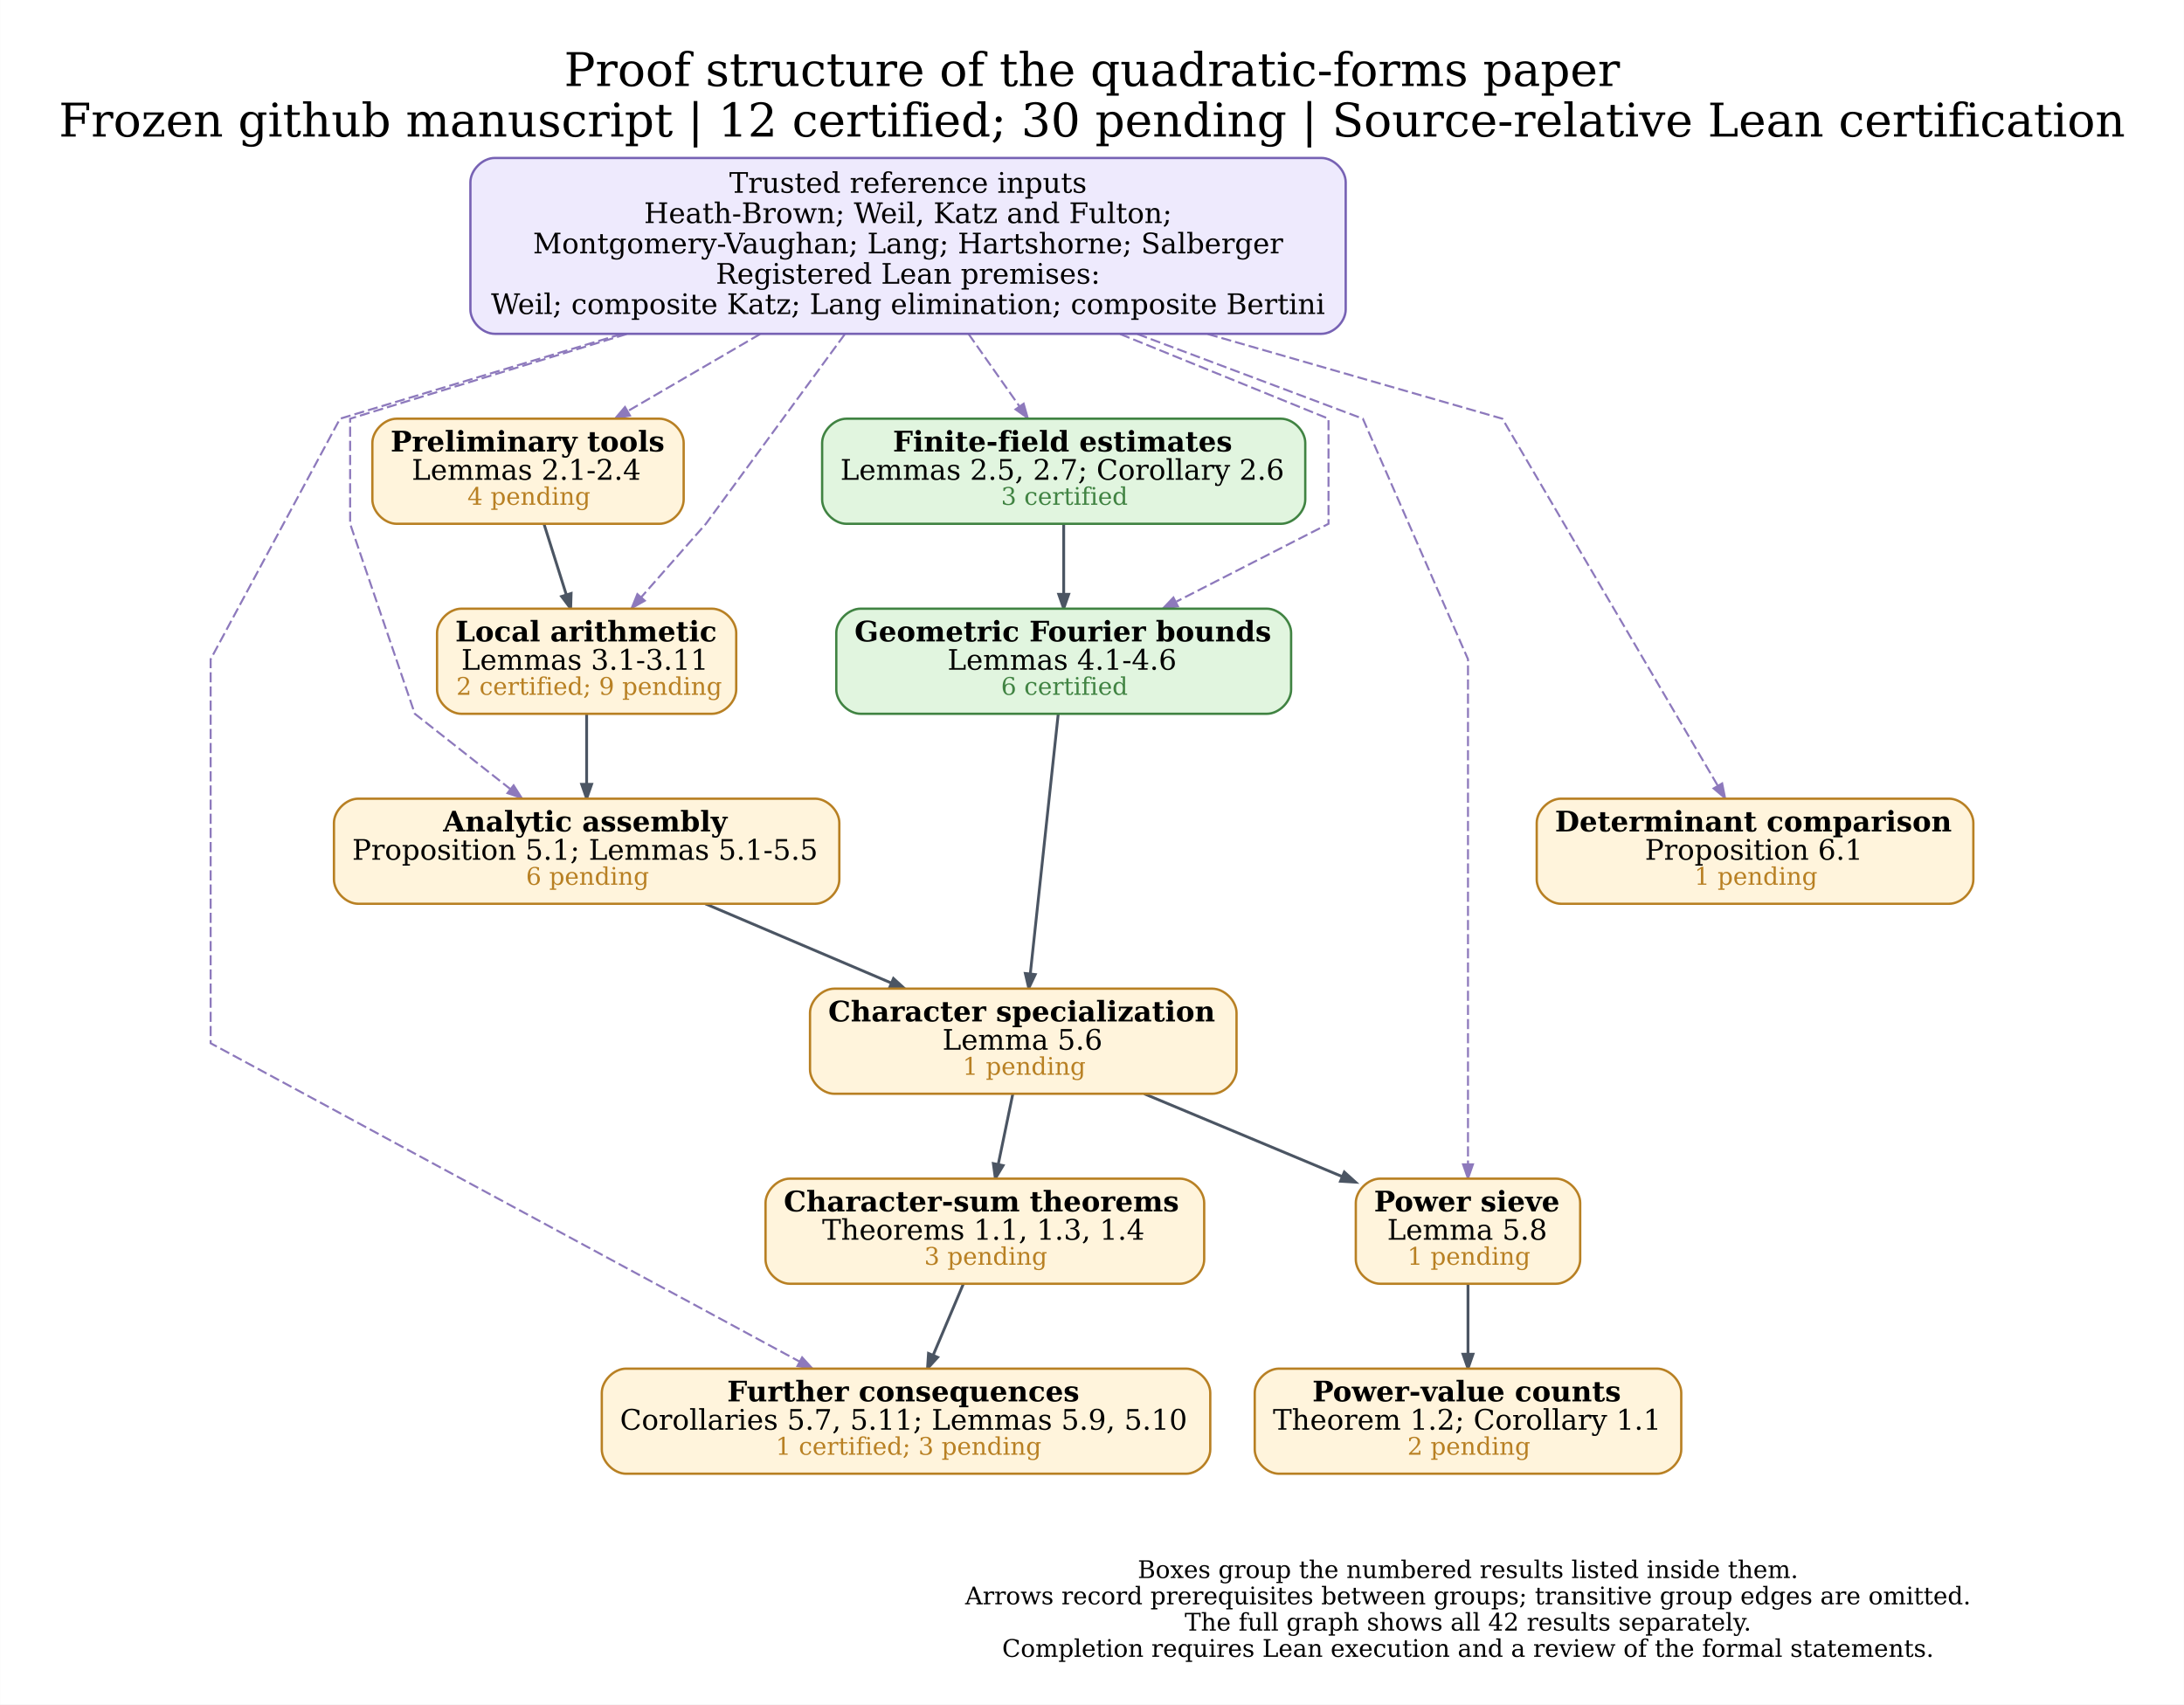
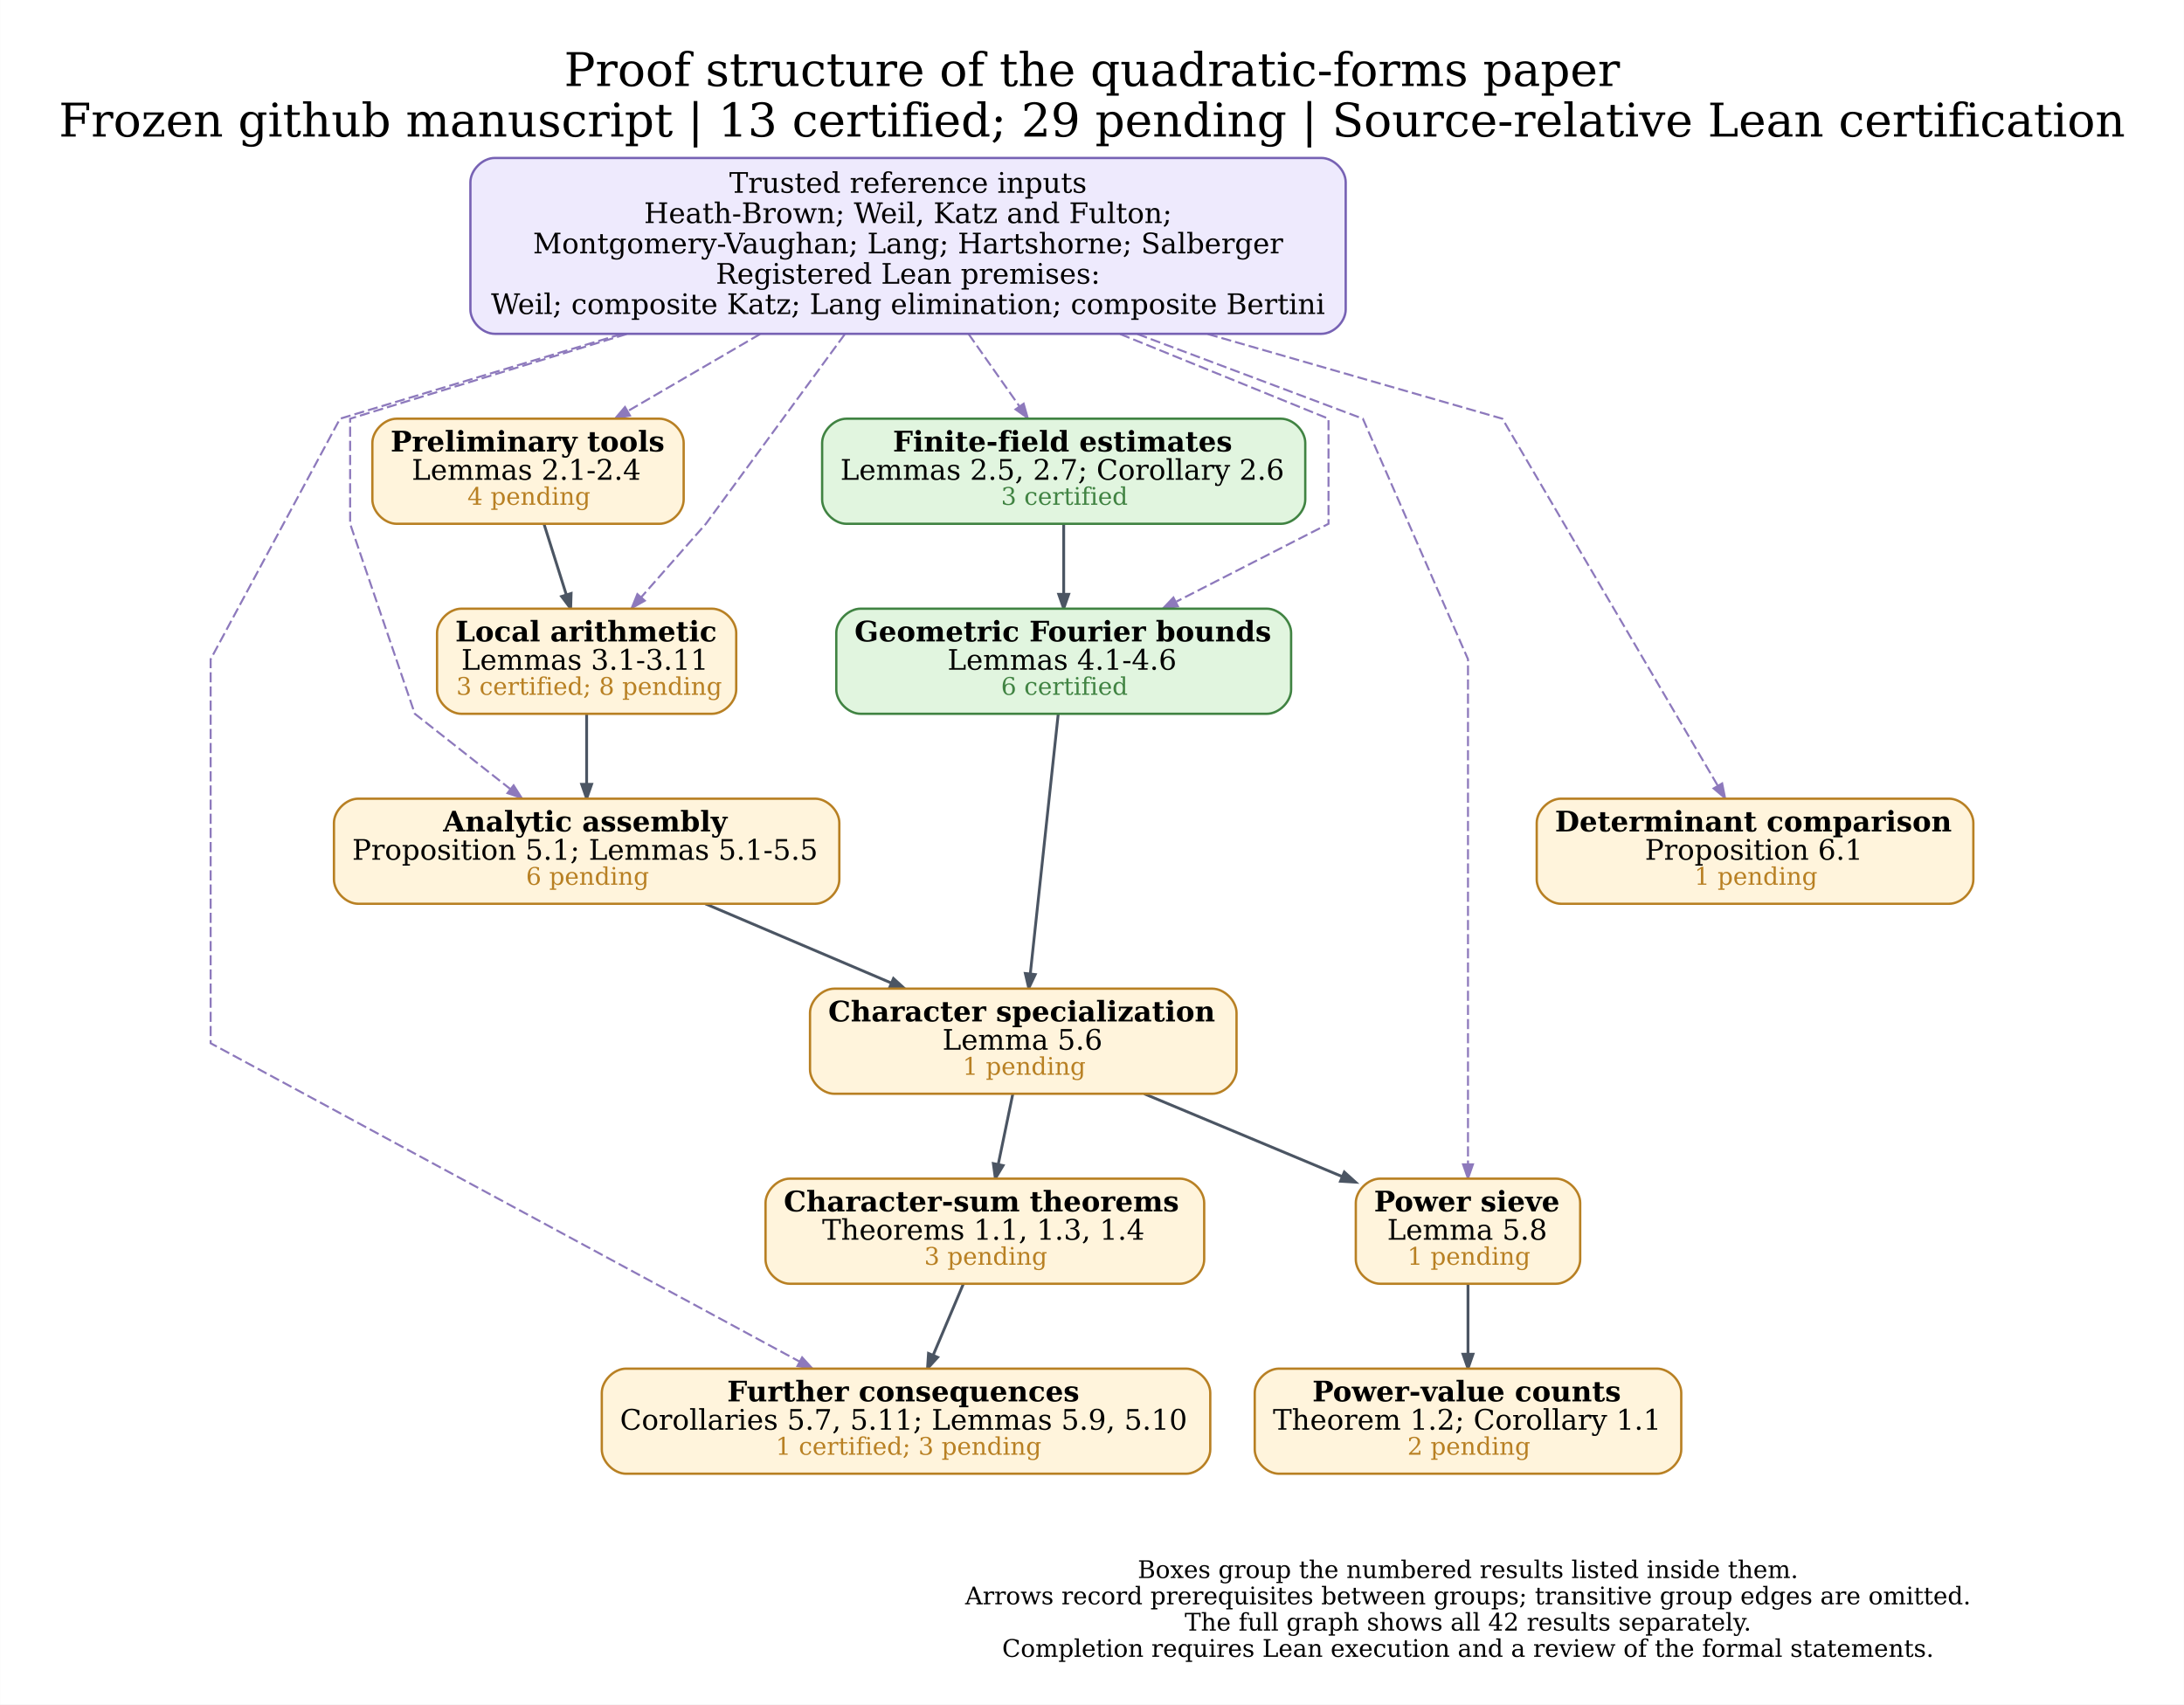
<svg xmlns="http://www.w3.org/2000/svg" xmlns:xlink="http://www.w3.org/1999/xlink" width="1080pt" height="843pt" viewBox="0.00 0.00 1080.32 843.32">
  <g id="graph0" class="graph" transform="scale(1 1) rotate(0) translate(20.16 823.16)">
    <polygon fill="white" stroke="transparent" points="-20.16,20.16 -20.16,-823.16 1060.16,-823.16 1060.16,20.16 -20.16,20.16" />
    <text text-anchor="middle" x="520" y="-780.6" font-family="DejaVu Serif" font-size="23.00">Proof structure of the quadratic-forms paper</text>
-     <text text-anchor="middle" x="520" y="-755.6" font-family="DejaVu Serif" font-size="23.00">Frozen github manuscript | 12 certified; 30 pending | Source-relative Lean certification</text>
+     <text text-anchor="middle" x="520" y="-755.6" font-family="DejaVu Serif" font-size="23.00">Frozen github manuscript | 13 certified; 29 pending | Source-relative Lean certification</text>
    <g id="edge16" class="edge">
      <path fill="none" stroke="#8d79bc" stroke-dasharray="5,2" d="M355.78,-657.85C333.82,-645.06 310.27,-631.35 290.25,-619.69" />
      <polygon fill="#8d79bc" stroke="#8d79bc" points="291.44,-617.54 284.16,-616.14 288.97,-621.78 291.44,-617.54" />
    </g>
    <g id="edge12" class="edge">
      <path fill="none" stroke="#8d79bc" stroke-dasharray="5,2" d="M458.99,-657.85C467.33,-645.99 476.23,-633.34 484.01,-622.27" />
      <polygon fill="#8d79bc" stroke="#8d79bc" points="486.19,-623.43 488.21,-616.3 482.18,-620.61 486.19,-623.43" />
    </g>
    <g id="edge15" class="edge">
      <path fill="none" stroke="#8d79bc" stroke-dasharray="5,2" d="M397.63,-657.69C368.31,-617.65 329,-564 329,-564 329,-564 312.59,-545.36 297.07,-527.74" />
      <polygon fill="#8d79bc" stroke="#8d79bc" points="298.77,-525.96 292.31,-522.33 295.09,-529.2 298.77,-525.96" />
    </g>
    <g id="edge14" class="edge">
      <path fill="none" stroke="#8d79bc" stroke-dasharray="5,2" d="M533.91,-657.88C585.61,-636.88 637,-616 637,-616 637,-616 637,-564 637,-564 637,-564 597.41,-543.75 561.75,-525.51" />
      <polygon fill="#8d79bc" stroke="#8d79bc" points="562.5,-523.15 555.15,-522.14 560.27,-527.51 562.5,-523.15" />
    </g>
    <g id="edge10" class="edge">
      <path fill="none" stroke="#8d79bc" stroke-dasharray="5,2" d="M289.79,-657.88C221.19,-636.88 153,-616 153,-616 153,-616 153,-564 153,-564 153,-564 185,-470 185,-470 185,-470 209.47,-450.71 232.15,-432.83" />
      <polygon fill="#8d79bc" stroke="#8d79bc" points="233.88,-434.59 237.87,-428.33 230.85,-430.74 233.88,-434.59" />
    </g>
    <g id="edge17" class="edge">
      <path fill="none" stroke="#8d79bc" stroke-dasharray="5,2" d="M542.49,-657.88C598.41,-636.88 654,-616 654,-616 654,-616 706,-497 706,-497 706,-497 706,-497 706,-401 706,-401 706,-300.53 706,-247.27" />
      <polygon fill="#8d79bc" stroke="#8d79bc" points="708.45,-247.08 706,-240.08 703.55,-247.08 708.45,-247.08" />
    </g>
    <g id="edge11" class="edge">
      <path fill="none" stroke="#8d79bc" stroke-dasharray="5,2" d="M287.27,-657.88C217.43,-636.88 148,-616 148,-616 148,-616 84,-497 84,-497 84,-497 84,-497 84,-307 84,-307 279.05,-201.54 375.41,-149.44" />
      <polygon fill="#8d79bc" stroke="#8d79bc" points="376.61,-151.57 381.61,-146.08 374.28,-147.26 376.61,-151.57" />
    </g>
    <g id="edge13" class="edge">
      <path fill="none" stroke="#8d79bc" stroke-dasharray="5,2" d="M577.29,-657.88C650.36,-636.88 723,-616 723,-616 723,-616 794.74,-493.76 829.52,-434.49" />
      <polygon fill="#8d79bc" stroke="#8d79bc" points="831.74,-435.55 833.17,-428.27 827.51,-433.07 831.74,-435.55" />
    </g>
    <g id="edge8" class="edge">
      <path fill="none" stroke="#4b5563" stroke-width="1.4" d="M248.92,-563.86C252.31,-553.11 256.31,-540.43 259.91,-529.02" />
      <polygon fill="#4b5563" stroke="#4b5563" stroke-width="1.4" points="262.32,-529.52 262.09,-522.11 257.64,-528.05 262.32,-529.52" />
    </g>
    <g id="edge4" class="edge">
      <path fill="none" stroke="#4b5563" stroke-width="1.4" d="M506,-563.86C506,-553.21 506,-540.67 506,-529.34" />
      <polygon fill="#4b5563" stroke="#4b5563" stroke-width="1.4" points="508.45,-529.11 506,-522.11 503.55,-529.11 508.45,-529.11" />
    </g>
    <g id="edge6" class="edge">
      <path fill="none" stroke="#4b5563" stroke-width="1.4" d="M270,-469.86C270,-459.21 270,-446.67 270,-435.34" />
      <polygon fill="#4b5563" stroke="#4b5563" stroke-width="1.4" points="272.45,-435.11 270,-428.11 267.55,-435.11 272.45,-435.11" />
    </g>
    <g id="edge5" class="edge">
      <path fill="none" stroke="#4b5563" stroke-width="1.4" d="M503.3,-469.92C499.72,-436.63 493.4,-377.84 489.47,-341.28" />
      <polygon fill="#4b5563" stroke="#4b5563" stroke-width="1.4" points="491.9,-340.98 488.72,-334.28 487.03,-341.5 491.9,-340.98" />
    </g>
    <g id="edge1" class="edge">
      <path fill="none" stroke="#4b5563" stroke-width="1.4" d="M328.74,-375.98C357.19,-363.86 391.45,-349.27 420.72,-336.8" />
      <polygon fill="#4b5563" stroke="#4b5563" stroke-width="1.4" points="421.79,-339.01 427.27,-334.01 419.87,-334.5 421.79,-339.01" />
    </g>
    <g id="edge3" class="edge">
      <path fill="none" stroke="#4b5563" stroke-width="1.4" d="M545.83,-281.98C576.24,-269.27 613.16,-253.83 643.88,-240.98" />
      <polygon fill="#4b5563" stroke="#4b5563" stroke-width="1.4" points="644.83,-243.24 650.34,-238.27 642.94,-238.72 644.83,-243.24" />
    </g>
    <g id="edge2" class="edge">
      <path fill="none" stroke="#4b5563" stroke-width="1.4" d="M480.81,-281.86C478.59,-271.11 475.97,-258.43 473.61,-247.02" />
      <polygon fill="#4b5563" stroke="#4b5563" stroke-width="1.4" points="476,-246.47 472.19,-240.11 471.2,-247.46 476,-246.47" />
    </g>
    <g id="edge9" class="edge">
      <path fill="none" stroke="#4b5563" stroke-width="1.4" d="M706,-187.86C706,-177.21 706,-164.67 706,-153.34" />
      <polygon fill="#4b5563" stroke="#4b5563" stroke-width="1.4" points="708.45,-153.11 706,-146.11 703.55,-153.11 708.45,-153.11" />
    </g>
    <g id="edge7" class="edge">
      <path fill="none" stroke="#4b5563" stroke-width="1.4" d="M456.34,-187.86C451.74,-177.01 446.31,-164.19 441.44,-152.7" />
      <polygon fill="#4b5563" stroke="#4b5563" stroke-width="1.4" points="443.63,-151.6 438.64,-146.11 439.12,-153.51 443.63,-151.6" />
    </g>
    <g id="node1" class="node">
      <path fill="#eeeafd" stroke="#7762b4" stroke-width="1.15" d="M633.5,-745C633.5,-745 224.5,-745 224.5,-745 218.5,-745 212.5,-739 212.5,-733 212.5,-733 212.5,-670 212.5,-670 212.5,-664 218.5,-658 224.5,-658 224.5,-658 633.5,-658 633.5,-658 639.5,-658 645.5,-664 645.5,-670 645.5,-670 645.5,-733 645.5,-733 645.5,-739 639.5,-745 633.5,-745" />
      <text text-anchor="middle" x="429" y="-727.8" font-family="DejaVu Serif" font-size="14.00">Trusted reference inputs</text>
      <text text-anchor="middle" x="429" y="-712.8" font-family="DejaVu Serif" font-size="14.00">Heath-Brown; Weil, Katz and Fulton;</text>
      <text text-anchor="middle" x="429" y="-697.8" font-family="DejaVu Serif" font-size="14.00">Montgomery-Vaughan; Lang; Hartshorne; Salberger</text>
      <text text-anchor="middle" x="429" y="-682.8" font-family="DejaVu Serif" font-size="14.00">Registered Lean premises:</text>
      <text text-anchor="middle" x="429" y="-667.8" font-family="DejaVu Serif" font-size="14.00">Weil; composite Katz; Lang elimination; composite Bertini</text>
    </g>
    <g id="node2" class="node">
      <g id="a_node2">
        <a xlink:href="https://github.com/nicolasrobles/quaternary-quadratic-forms/blob/main/INVENTORY.md" xlink:title="&lt;B&gt;Preliminary tools&lt;/B&gt;&lt;BR/&gt;Lemmas 2.1-2.4&lt;BR/&gt;&lt;FONT POINT-SIZE=&quot;12&quot; COLOR=&quot;#b88023&quot;&gt;4 pending&lt;/FONT&gt;" target="_blank">
          <path fill="#fff4dc" stroke="#b88023" stroke-width="1.15" d="M306,-616C306,-616 176,-616 176,-616 170,-616 164,-610 164,-604 164,-604 164,-576 164,-576 164,-570 170,-564 176,-564 176,-564 306,-564 306,-564 312,-564 318,-570 318,-576 318,-576 318,-604 318,-604 318,-610 312,-616 306,-616" />
          <text text-anchor="start" x="173" y="-599.8" font-family="DejaVu Serif" font-weight="bold" font-size="14.00">Preliminary tools</text>
          <text text-anchor="start" x="183.5" y="-585.8" font-family="DejaVu Serif" font-size="14.00">Lemmas 2.1-2.4</text>
          <text text-anchor="start" x="211" y="-573.4" font-family="DejaVu Serif" font-size="12.00" fill="#b88023">4 pending</text>
        </a>
      </g>
    </g>
    <g id="node3" class="node">
      <g id="a_node3">
        <a xlink:href="https://github.com/nicolasrobles/quaternary-quadratic-forms/blob/main/INVENTORY.md" xlink:title="&lt;B&gt;Finite-field estimates&lt;/B&gt;&lt;BR/&gt;Lemmas 2.5, 2.7; Corollary 2.6&lt;BR/&gt;&lt;FONT POINT-SIZE=&quot;12&quot; COLOR=&quot;#408342&quot;&gt;3 certified&lt;/FONT&gt;" target="_blank">
          <path fill="#e1f5df" stroke="#408342" stroke-width="1.15" d="M613.5,-616C613.5,-616 398.5,-616 398.5,-616 392.5,-616 386.5,-610 386.5,-604 386.5,-604 386.5,-576 386.5,-576 386.5,-570 392.5,-564 398.5,-564 398.5,-564 613.5,-564 613.5,-564 619.5,-564 625.5,-570 625.5,-576 625.5,-576 625.5,-604 625.5,-604 625.5,-610 619.5,-616 613.5,-616" />
          <text text-anchor="start" x="421.5" y="-599.8" font-family="DejaVu Serif" font-weight="bold" font-size="14.00">Finite-field estimates</text>
          <text text-anchor="start" x="395.5" y="-585.8" font-family="DejaVu Serif" font-size="14.00">Lemmas 2.5, 2.7; Corollary 2.6</text>
          <text text-anchor="start" x="475" y="-573.4" font-family="DejaVu Serif" font-size="12.00" fill="#408342">3 certified</text>
        </a>
      </g>
    </g>
    <g id="node4" class="node">
      <g id="a_node4">
-         <a xlink:href="https://github.com/nicolasrobles/quaternary-quadratic-forms/blob/main/INVENTORY.md" xlink:title="&lt;B&gt;Local arithmetic&lt;/B&gt;&lt;BR/&gt;Lemmas 3.1-3.11&lt;BR/&gt;&lt;FONT POINT-SIZE=&quot;12&quot; COLOR=&quot;#b88023&quot;&gt;2 certified; 9 pending&lt;/FONT&gt;" target="_blank">
+         <a xlink:href="https://github.com/nicolasrobles/quaternary-quadratic-forms/blob/main/INVENTORY.md" xlink:title="&lt;B&gt;Local arithmetic&lt;/B&gt;&lt;BR/&gt;Lemmas 3.1-3.11&lt;BR/&gt;&lt;FONT POINT-SIZE=&quot;12&quot; COLOR=&quot;#b88023&quot;&gt;3 certified; 8 pending&lt;/FONT&gt;" target="_blank">
          <path fill="#fff4dc" stroke="#b88023" stroke-width="1.15" d="M332,-522C332,-522 208,-522 208,-522 202,-522 196,-516 196,-510 196,-510 196,-482 196,-482 196,-476 202,-470 208,-470 208,-470 332,-470 332,-470 338,-470 344,-476 344,-482 344,-482 344,-510 344,-510 344,-516 338,-522 332,-522" />
          <text text-anchor="start" x="205" y="-505.8" font-family="DejaVu Serif" font-weight="bold" font-size="14.00">Local arithmetic</text>
          <text text-anchor="start" x="208" y="-491.8" font-family="DejaVu Serif" font-size="14.00">Lemmas 3.1-3.11</text>
-           <text text-anchor="start" x="205.5" y="-479.4" font-family="DejaVu Serif" font-size="12.00" fill="#b88023">2 certified; 9 pending</text>
+           <text text-anchor="start" x="205.5" y="-479.4" font-family="DejaVu Serif" font-size="12.00" fill="#b88023">3 certified; 8 pending</text>
        </a>
      </g>
    </g>
    <g id="node5" class="node">
      <g id="a_node5">
        <a xlink:href="https://github.com/nicolasrobles/quaternary-quadratic-forms/blob/main/INVENTORY.md" xlink:title="&lt;B&gt;Geometric Fourier bounds&lt;/B&gt;&lt;BR/&gt;Lemmas 4.1-4.6&lt;BR/&gt;&lt;FONT POINT-SIZE=&quot;12&quot; COLOR=&quot;#408342&quot;&gt;6 certified&lt;/FONT&gt;" target="_blank">
          <path fill="#e1f5df" stroke="#408342" stroke-width="1.15" d="M606.5,-522C606.5,-522 405.5,-522 405.5,-522 399.5,-522 393.5,-516 393.5,-510 393.5,-510 393.5,-482 393.5,-482 393.5,-476 399.5,-470 405.5,-470 405.5,-470 606.5,-470 606.5,-470 612.5,-470 618.5,-476 618.5,-482 618.5,-482 618.5,-510 618.5,-510 618.5,-516 612.5,-522 606.5,-522" />
          <text text-anchor="start" x="402.5" y="-505.8" font-family="DejaVu Serif" font-weight="bold" font-size="14.00">Geometric Fourier bounds</text>
          <text text-anchor="start" x="448.5" y="-491.8" font-family="DejaVu Serif" font-size="14.00">Lemmas 4.1-4.6</text>
          <text text-anchor="start" x="475" y="-479.4" font-family="DejaVu Serif" font-size="12.00" fill="#408342">6 certified</text>
        </a>
      </g>
    </g>
    <g id="node6" class="node">
      <g id="a_node6">
        <a xlink:href="https://github.com/nicolasrobles/quaternary-quadratic-forms/blob/main/INVENTORY.md" xlink:title="&lt;B&gt;Analytic assembly&lt;/B&gt;&lt;BR/&gt;Proposition 5.1; Lemmas 5.1-5.5&lt;BR/&gt;&lt;FONT POINT-SIZE=&quot;12&quot; COLOR=&quot;#b88023&quot;&gt;6 pending&lt;/FONT&gt;" target="_blank">
          <path fill="#fff4dc" stroke="#b88023" stroke-width="1.15" d="M383,-428C383,-428 157,-428 157,-428 151,-428 145,-422 145,-416 145,-416 145,-388 145,-388 145,-382 151,-376 157,-376 157,-376 383,-376 383,-376 389,-376 395,-382 395,-388 395,-388 395,-416 395,-416 395,-422 389,-428 383,-428" />
          <text text-anchor="start" x="199" y="-411.8" font-family="DejaVu Serif" font-weight="bold" font-size="14.00">Analytic assembly</text>
          <text text-anchor="start" x="154" y="-397.8" font-family="DejaVu Serif" font-size="14.00">Proposition 5.1; Lemmas 5.1-5.5</text>
          <text text-anchor="start" x="240" y="-385.4" font-family="DejaVu Serif" font-size="12.00" fill="#b88023">6 pending</text>
        </a>
      </g>
    </g>
    <g id="node7" class="node">
      <g id="a_node7">
        <a xlink:href="https://github.com/nicolasrobles/quaternary-quadratic-forms/blob/main/INVENTORY.md" xlink:title="&lt;B&gt;Character specialization&lt;/B&gt;&lt;BR/&gt;Lemma 5.6&lt;BR/&gt;&lt;FONT POINT-SIZE=&quot;12&quot; COLOR=&quot;#b88023&quot;&gt;1 pending&lt;/FONT&gt;" target="_blank">
          <path fill="#fff4dc" stroke="#b88023" stroke-width="1.15" d="M579.5,-334C579.5,-334 392.5,-334 392.5,-334 386.5,-334 380.5,-328 380.5,-322 380.5,-322 380.5,-294 380.5,-294 380.5,-288 386.5,-282 392.5,-282 392.5,-282 579.5,-282 579.5,-282 585.5,-282 591.5,-288 591.5,-294 591.5,-294 591.5,-322 591.5,-322 591.5,-328 585.5,-334 579.5,-334" />
          <text text-anchor="start" x="389.5" y="-317.8" font-family="DejaVu Serif" font-weight="bold" font-size="14.00">Character specialization</text>
          <text text-anchor="start" x="446" y="-303.8" font-family="DejaVu Serif" font-size="14.00">Lemma 5.6</text>
          <text text-anchor="start" x="456" y="-291.4" font-family="DejaVu Serif" font-size="12.00" fill="#b88023">1 pending</text>
        </a>
      </g>
    </g>
    <g id="node8" class="node">
      <g id="a_node8">
        <a xlink:href="https://github.com/nicolasrobles/quaternary-quadratic-forms/blob/main/INVENTORY.md" xlink:title="&lt;B&gt;Power sieve&lt;/B&gt;&lt;BR/&gt;Lemma 5.8&lt;BR/&gt;&lt;FONT POINT-SIZE=&quot;12&quot; COLOR=&quot;#b88023&quot;&gt;1 pending&lt;/FONT&gt;" target="_blank">
          <path fill="#fff4dc" stroke="#b88023" stroke-width="1.15" d="M749.5,-240C749.5,-240 662.5,-240 662.5,-240 656.5,-240 650.5,-234 650.5,-228 650.5,-228 650.5,-200 650.5,-200 650.5,-194 656.5,-188 662.5,-188 662.5,-188 749.5,-188 749.5,-188 755.5,-188 761.5,-194 761.5,-200 761.5,-200 761.5,-228 761.5,-228 761.5,-234 755.5,-240 749.5,-240" />
          <text text-anchor="start" x="659.5" y="-223.8" font-family="DejaVu Serif" font-weight="bold" font-size="14.00">Power sieve</text>
          <text text-anchor="start" x="666" y="-209.8" font-family="DejaVu Serif" font-size="14.00">Lemma 5.8</text>
          <text text-anchor="start" x="676" y="-197.4" font-family="DejaVu Serif" font-size="12.00" fill="#b88023">1 pending</text>
        </a>
      </g>
    </g>
    <g id="node9" class="node">
      <g id="a_node9">
        <a xlink:href="https://github.com/nicolasrobles/quaternary-quadratic-forms/blob/main/INVENTORY.md" xlink:title="&lt;B&gt;Further consequences&lt;/B&gt;&lt;BR/&gt;Corollaries 5.7, 5.11; Lemmas 5.9, 5.10&lt;BR/&gt;&lt;FONT POINT-SIZE=&quot;12&quot; COLOR=&quot;#b88023&quot;&gt;1 certified; 3 pending&lt;/FONT&gt;" target="_blank">
          <path fill="#fff4dc" stroke="#b88023" stroke-width="1.15" d="M566.5,-146C566.5,-146 289.5,-146 289.5,-146 283.5,-146 277.5,-140 277.5,-134 277.5,-134 277.5,-106 277.5,-106 277.5,-100 283.5,-94 289.5,-94 289.5,-94 566.5,-94 566.5,-94 572.5,-94 578.5,-100 578.5,-106 578.5,-106 578.5,-134 578.5,-134 578.5,-140 572.5,-146 566.5,-146" />
          <text text-anchor="start" x="339.5" y="-129.8" font-family="DejaVu Serif" font-weight="bold" font-size="14.00">Further consequences</text>
          <text text-anchor="start" x="286.5" y="-115.8" font-family="DejaVu Serif" font-size="14.00">Corollaries 5.7, 5.11; Lemmas 5.9, 5.10</text>
          <text text-anchor="start" x="363.5" y="-103.4" font-family="DejaVu Serif" font-size="12.00" fill="#b88023">1 certified; 3 pending</text>
        </a>
      </g>
    </g>
    <g id="node10" class="node">
      <g id="a_node10">
        <a xlink:href="https://github.com/nicolasrobles/quaternary-quadratic-forms/blob/main/INVENTORY.md" xlink:title="&lt;B&gt;Character-sum theorems&lt;/B&gt;&lt;BR/&gt;Theorems 1.1, 1.3, 1.4&lt;BR/&gt;&lt;FONT POINT-SIZE=&quot;12&quot; COLOR=&quot;#b88023&quot;&gt;3 pending&lt;/FONT&gt;" target="_blank">
          <path fill="#fff4dc" stroke="#b88023" stroke-width="1.15" d="M563.5,-240C563.5,-240 370.5,-240 370.5,-240 364.5,-240 358.5,-234 358.5,-228 358.5,-228 358.5,-200 358.5,-200 358.5,-194 364.5,-188 370.5,-188 370.5,-188 563.5,-188 563.5,-188 569.5,-188 575.5,-194 575.5,-200 575.5,-200 575.5,-228 575.5,-228 575.5,-234 569.5,-240 563.5,-240" />
          <text text-anchor="start" x="367.5" y="-223.8" font-family="DejaVu Serif" font-weight="bold" font-size="14.00">Character-sum theorems</text>
          <text text-anchor="start" x="386.5" y="-209.8" font-family="DejaVu Serif" font-size="14.00">Theorems 1.1, 1.3, 1.4</text>
          <text text-anchor="start" x="437" y="-197.4" font-family="DejaVu Serif" font-size="12.00" fill="#b88023">3 pending</text>
        </a>
      </g>
    </g>
    <g id="node11" class="node">
      <g id="a_node11">
        <a xlink:href="https://github.com/nicolasrobles/quaternary-quadratic-forms/blob/main/INVENTORY.md" xlink:title="&lt;B&gt;Power-value counts&lt;/B&gt;&lt;BR/&gt;Theorem 1.2; Corollary 1.1&lt;BR/&gt;&lt;FONT POINT-SIZE=&quot;12&quot; COLOR=&quot;#b88023&quot;&gt;2 pending&lt;/FONT&gt;" target="_blank">
          <path fill="#fff4dc" stroke="#b88023" stroke-width="1.15" d="M799.5,-146C799.5,-146 612.5,-146 612.5,-146 606.5,-146 600.5,-140 600.5,-134 600.5,-134 600.5,-106 600.5,-106 600.5,-100 606.5,-94 612.5,-94 612.5,-94 799.5,-94 799.5,-94 805.5,-94 811.5,-100 811.5,-106 811.5,-106 811.5,-134 811.5,-134 811.5,-140 805.5,-146 799.5,-146" />
          <text text-anchor="start" x="629" y="-129.8" font-family="DejaVu Serif" font-weight="bold" font-size="14.00">Power-value counts</text>
          <text text-anchor="start" x="609.5" y="-115.8" font-family="DejaVu Serif" font-size="14.00">Theorem 1.2; Corollary 1.1</text>
          <text text-anchor="start" x="676" y="-103.4" font-family="DejaVu Serif" font-size="12.00" fill="#b88023">2 pending</text>
        </a>
      </g>
    </g>
    <g id="node12" class="node">
      <g id="a_node12">
        <a xlink:href="https://github.com/nicolasrobles/quaternary-quadratic-forms/blob/main/INVENTORY.md" xlink:title="&lt;B&gt;Determinant comparison&lt;/B&gt;&lt;BR/&gt;Proposition 6.1&lt;BR/&gt;&lt;FONT POINT-SIZE=&quot;12&quot; COLOR=&quot;#b88023&quot;&gt;1 pending&lt;/FONT&gt;" target="_blank">
          <path fill="#fff4dc" stroke="#b88023" stroke-width="1.15" d="M944,-428C944,-428 752,-428 752,-428 746,-428 740,-422 740,-416 740,-416 740,-388 740,-388 740,-382 746,-376 752,-376 752,-376 944,-376 944,-376 950,-376 956,-382 956,-388 956,-388 956,-416 956,-416 956,-422 950,-428 944,-428" />
          <text text-anchor="start" x="749" y="-411.8" font-family="DejaVu Serif" font-weight="bold" font-size="14.00">Determinant comparison</text>
          <text text-anchor="start" x="793.5" y="-397.8" font-family="DejaVu Serif" font-size="14.00">Proposition 6.1</text>
          <text text-anchor="start" x="818" y="-385.4" font-family="DejaVu Serif" font-size="12.00" fill="#b88023">1 pending</text>
        </a>
      </g>
    </g>
    <g id="node13" class="node">
      <text text-anchor="middle" x="706" y="-42.4" font-family="DejaVu Serif" font-size="12.00">Boxes group the numbered results listed inside them.</text>
      <text text-anchor="middle" x="706" y="-29.4" font-family="DejaVu Serif" font-size="12.00">Arrows record prerequisites between groups; transitive group edges are omitted.</text>
      <text text-anchor="middle" x="706" y="-16.4" font-family="DejaVu Serif" font-size="12.00">The full graph shows all 42 results separately.</text>
      <text text-anchor="middle" x="706" y="-3.4" font-family="DejaVu Serif" font-size="12.00">Completion requires Lean execution and a review of the formal statements.</text>
    </g>
  </g>
</svg>
